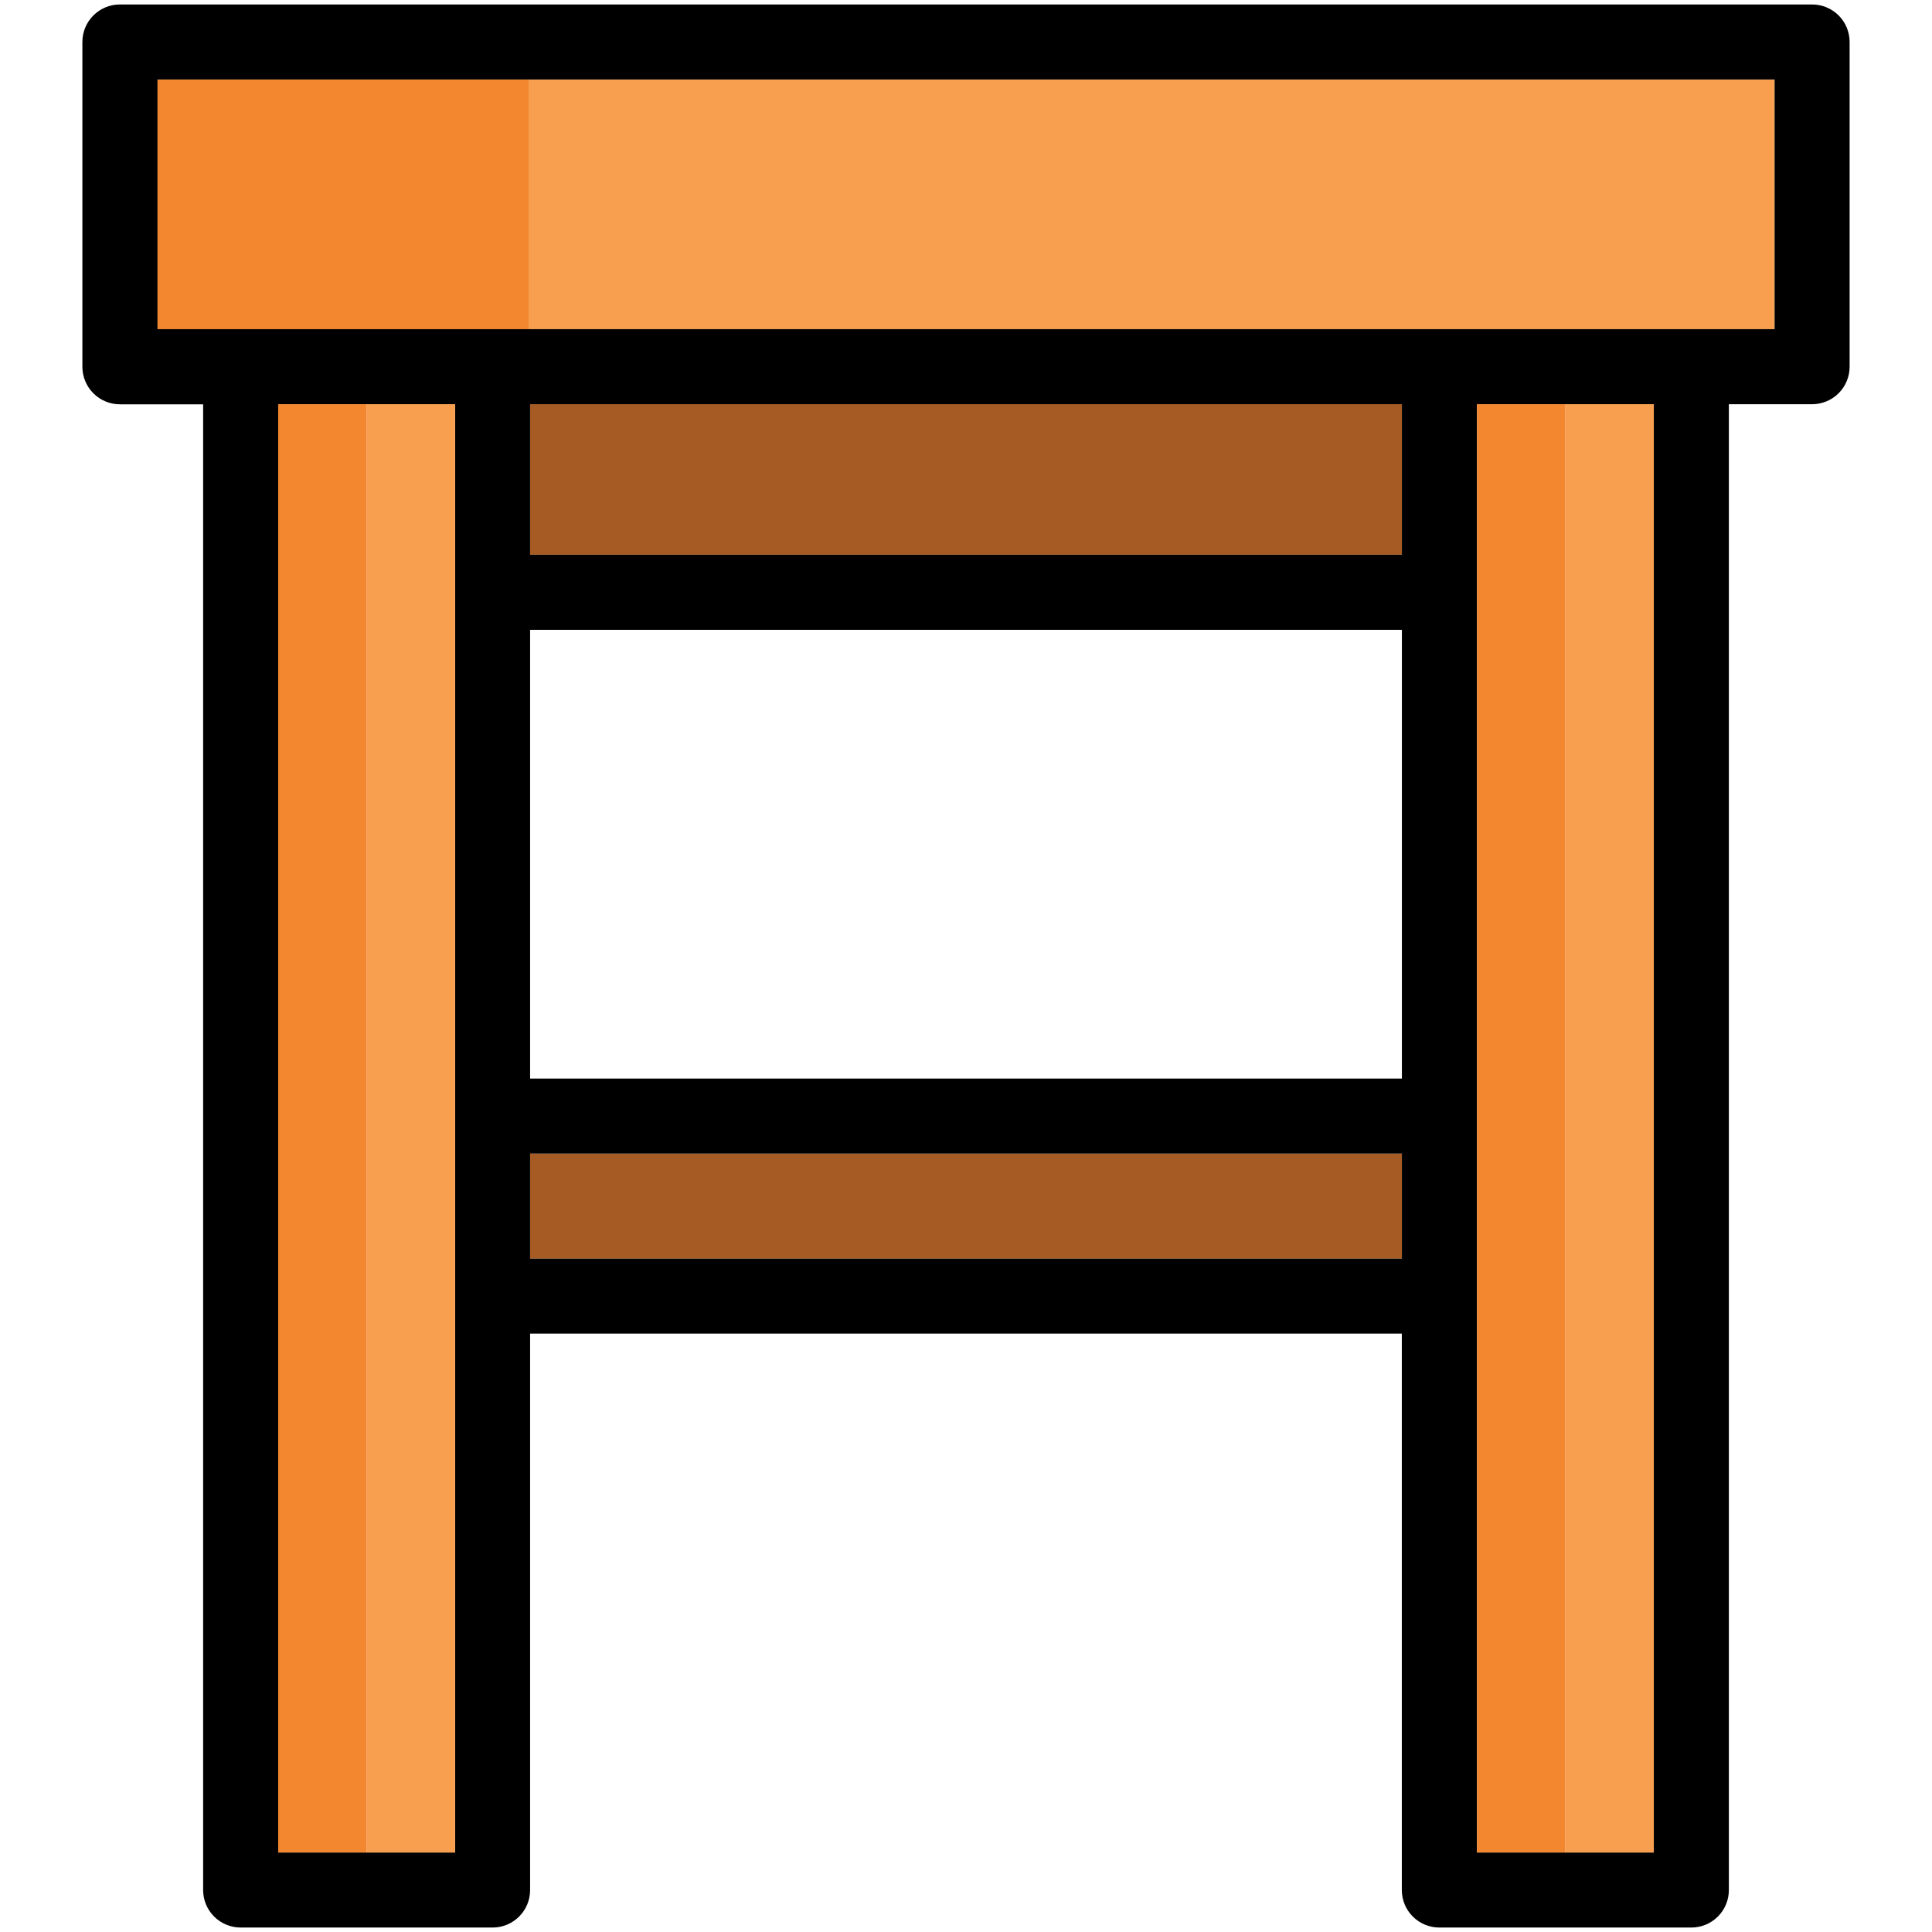
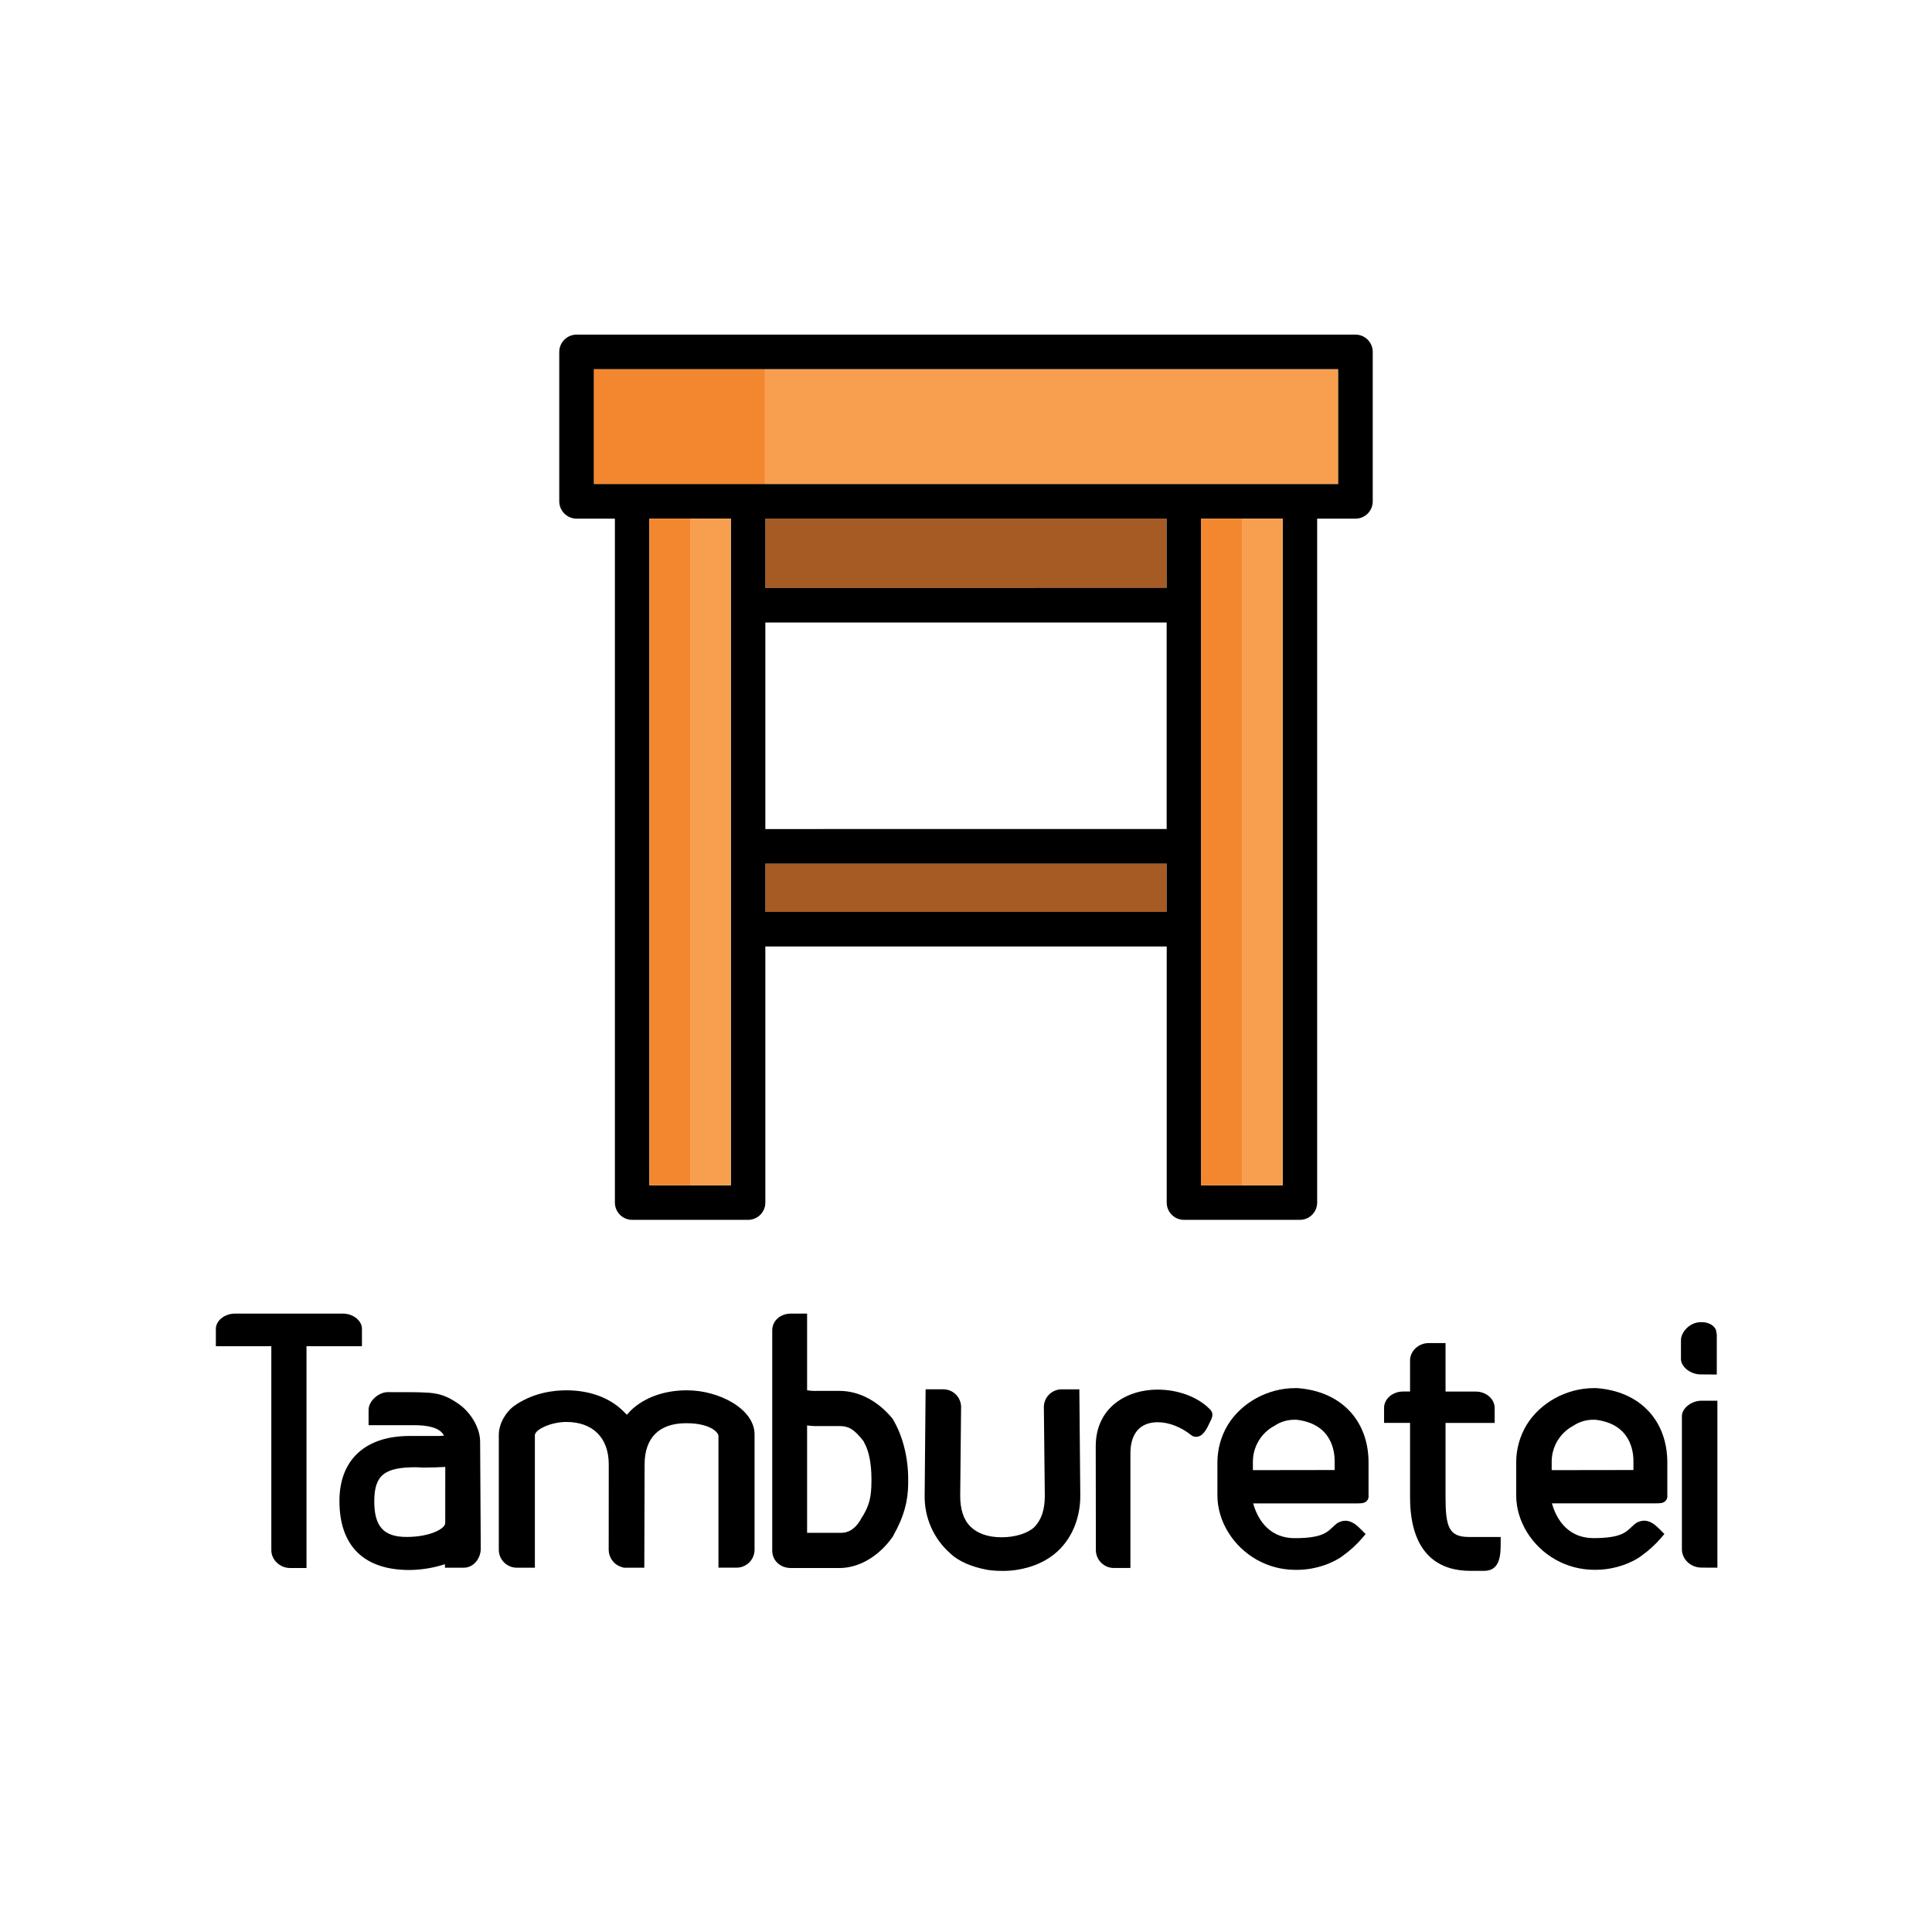
<svg xmlns="http://www.w3.org/2000/svg" id="Camada_1" data-name="Camada 1" viewBox="0 0 1000 1000">
  <defs>
    <style>.cls-1{fill:#f89f4f;}.cls-2{fill:#f3872f;}.cls-3{fill:#a55b23;}</style>
  </defs>
  <g id="_Grupo_" data-name="&lt;Grupo&gt;">
-     <rect class="cls-1" x="81.48" y="41.15" width="837.05" height="129.23" />
-     <rect class="cls-2" x="81.48" y="41.15" width="192.13" height="129.23" />
-     <rect class="cls-3" x="274.38" y="597.1" width="451.24" height="54.38" />
-     <rect class="cls-3" x="274.38" y="209.22" width="451.24" height="77.94" />
-     <path d="M957.36,21.73V189.8a19.41,19.41,0,0,1-19.42,19.42H894.86V978.27a19.41,19.41,0,0,1-19.42,19.42H745a19.41,19.41,0,0,1-19.42-19.42v-288H274.38v288A19.41,19.41,0,0,1,255,997.69H124.56a19.41,19.41,0,0,1-19.42-19.42v-769H62.06A19.43,19.43,0,0,1,42.64,189.8V21.73A19.43,19.43,0,0,1,62.06,2.31H937.94A19.41,19.41,0,0,1,957.36,21.73ZM918.52,170.38V41.15h-837V170.38ZM856,958.85V209.22H764.46V958.85ZM725.62,651.47V597.1H274.38v54.37Zm0-93.21V326H274.38V558.26Zm0-271.1V209.22H274.38v77.94ZM235.54,958.85V209.22H144V958.85Z" />
+     <rect class="cls-1" x="307.35" y="191.08" width="385.3" height="59.49" />
+     <rect class="cls-2" x="307.35" y="191.08" width="88.44" height="59.49" />
+     <rect class="cls-3" x="396.14" y="446.99" width="207.71" height="25.03" />
+     <rect class="cls-3" x="396.14" y="268.45" width="207.71" height="35.88" />
+     <path d="M710.53,182.14v77.37a8.94,8.94,0,0,1-8.94,8.94H681.76v354a8.94,8.94,0,0,1-8.94,8.94h-60a8.93,8.93,0,0,1-8.93-8.94V489.9H396.14V622.45a8.93,8.93,0,0,1-8.93,8.94h-60a8.94,8.94,0,0,1-8.94-8.94v-354H298.41a9,9,0,0,1-8.94-8.94V182.14a9,9,0,0,1,8.94-8.94H701.59A8.94,8.94,0,0,1,710.53,182.14Zm-17.88,68.43V191.08H307.35v59.49ZM663.88,613.51V268.45H621.73V613.51ZM603.86,472V447H396.14v25Zm0-42.91V322.2H396.14V429.11Zm0-124.79V268.45H396.14v35.87ZM378.27,613.51V268.45H336.12V613.51Z" />
  </g>
-   <rect class="cls-1" x="810.24" y="209.22" width="45.78" height="749.63" />
-   <rect class="cls-1" x="189.76" y="209.22" width="45.78" height="749.63" />
-   <rect class="cls-2" x="143.98" y="209.22" width="45.78" height="749.63" />
-   <rect class="cls-2" x="764.46" y="209.22" width="45.78" height="749.63" />
+   <rect class="cls-1" x="642.81" y="268.45" width="21.07" height="345.06" />
+   <rect class="cls-1" x="357.19" y="268.45" width="21.07" height="345.06" />
+   <rect class="cls-2" x="336.12" y="268.45" width="21.07" height="345.06" />
+   <rect class="cls-2" x="621.73" y="268.45" width="21.07" height="345.06" />
+   <path d="M111.73,696.79v-9c0-4.26,4.6-7.87,9.84-7.87H177.5c5.25,0,9.84,3.61,9.84,7.87v9h-28.7v114.8h-8.53c-5.25,0-9.67-4.26-9.67-9.18V696.79Z" />
+   <path d="M190.78,729.76c0-4.76,5.41-9.19,9.84-9.19,10,0,16.07,0,18.53.17,7.55.16,12,1.64,17.72,5.57,6.72,4.43,11.64,12.8,11.64,19.85l.33,55.43c0,5.08-3.77,9.84-8.69,9.84h-9.84v-1.8a61.71,61.71,0,0,1-18.37,3c-23.62,0-36.25-12.47-36.25-35.75,0-21.49,13.62-33.62,36.25-33.62h12.63a44.58,44.58,0,0,0,5.24-.17c-2.13-4.43-9.18-5.41-15.25-5.41H190.78Zm39.69,29.52c-2.95.16-6.72.33-11,.33h-.33l-3.77-.17c-16.23,0-21.65,3.94-21.65,17.71,0,13,4.92,18.37,16.73,18.37,12.14,0,20-4.26,20-7.21Z" />
+   <path d="M315.09,758c0-13.78-8.2-22-22-22-7.88,0-16.24,3.94-16.24,6.89v68.55H267.7a9.33,9.33,0,0,1-9.52-9v-59.7c0-6.23,3.94-12,7.55-14.76,10.17-7.38,21.48-8.36,27.39-8.36,12,0,22.3,3.77,29.35,10.66l2,2a22.52,22.52,0,0,0,1.8-2c7.06-6.89,17.39-10.66,29.36-10.66,16.56,0,34.93,9.68,34.93,22.8v60a9.32,9.32,0,0,1-9.51,9h-9.18V743.21c0-1.64-3.94-6.56-16.73-6.56-13.94,0-21.49,7.54-21.49,21.32l-.16,53.46H322.8l-2-.66a9.41,9.41,0,0,1-5.74-8.36Z" />
+   <path d="M417.75,719.59a24,24,0,0,0,5.25.33h11.48c10.17,0,20,5.25,27.55,14.43l.17.33c5.08,8.53,7.87,19.68,7.87,30.83v2.13c0,9.35-2.3,17.55-7.38,26.57l-.49,1c-7.05,10.17-17.39,16.4-27.72,16.4H409.39c-5.58,0-9.68-3.93-9.68-9v-114c0-4.92,4.1-8.69,9.68-8.69h8.36Zm3.78,18.53a31,31,0,0,1-3.78-.33v55.6H435.3c4.59,0,8.2-2.79,11-8.36l.49-.66c3-5.25,4.27-9.18,4.27-17.88v-1c0-7.87-1.32-14.6-3.78-18.86L447,746c-5.09-6.56-8-7.87-12.47-7.87Z" />
+   <path d="M511.23,812.58c-8.2-1.48-15.09-4.43-19.35-8.53A39,39,0,0,1,478.6,774.2l.49-55.1h8.85a9.22,9.22,0,0,1,9.52,9L497,774.2c0,6.89,1.64,12.3,5.25,15.91s9.19,5.58,16.07,5.58c7.22,0,13.45-2,17.06-5.25,3.61-3.77,5.41-8.86,5.41-16.24l-.49-46.08a9.21,9.21,0,0,1,9.51-9h8.86l.49,55.1a42.83,42.83,0,0,1-2.62,14.93c-3.45,9.18-11.48,20.5-30.51,23.45a45.09,45.09,0,0,1-7.21.49A52.7,52.7,0,0,1,511.23,812.58Z" />
+   <path d="M567.15,748.62c0-20.17,16.08-29.36,32-29.36,10.83,0,21.16,3.94,27.23,10.33,2.13,2.14.82,4.6,0,6.24l-.33.65c-1.48,3.28-3.44,7.22-7,7.22a4,4,0,0,1-2.62-1c-5.42-4.26-11.65-6.56-17.23-6.56-9,0-14.1,5.74-14.1,16.08v59.36h-8.36a9.32,9.32,0,0,1-9.52-9Z" />
+   <path d="M630.13,774V757a37.62,37.62,0,0,1,5.41-19.51c7.05-11.48,20.67-19,34.77-19h1.31c22.47,1.64,36.74,16.73,36.74,38.54v18c-.66,3.12-3.44,3.12-5.74,3.12h-54c1.64,5.74,6.56,18,21.65,18,13.61,0,16.57-2.95,19.19-5.41.82-.82,1.64-1.48,2.62-2.3a8.13,8.13,0,0,1,4.27-1.31c3.77,0,6.56,3,8.2,4.59l2.29,2.3-1.8,2.13A55.72,55.72,0,0,1,695.4,805c-4.75,3.78-14.1,7.55-23.94,7.55h-1.15a40.83,40.83,0,0,1-19.84-5.25C638.33,800.44,630.13,787.49,630.13,774Zm60.68-13.12V757c.16-6.07-1.64-20-19.68-22.14h-.82A18.32,18.32,0,0,0,659.65,738a21.07,21.07,0,0,0-11.15,19v3.94Z" />
+   <path d="M776.75,798.31c0,5.9,0,14.76-8.53,14.76H761c-14.1,0-31.16-6.56-31.16-38.21V736.48H716.39v-7.71c0-4.75,4.43-8.52,9.84-8.52h3.61V704.17c0-4.92,4.43-9,9.68-9h8.69v25.1h15.58c5.41,0,9.84,3.77,9.84,8.52v7.71H748.21v38.38c0,15.58,1.8,20.66,12.14,20.66h16.4Z" />
+   <path d="M784.78,774V757a37.62,37.62,0,0,1,5.41-19.51c7.06-11.48,20.67-19,34.77-19h1.31C848.74,720.08,863,735.17,863,757v18c-.66,3.12-3.44,3.12-5.74,3.12h-54c1.64,5.74,6.56,18,21.65,18,13.61,0,16.57-2.95,19.19-5.41.82-.82,1.64-1.48,2.62-2.3a8.13,8.13,0,0,1,4.27-1.31c3.77,0,6.56,3,8.2,4.59l2.29,2.3-1.8,2.13a55.72,55.72,0,0,1-9.68,8.85c-4.75,3.78-14.1,7.55-23.94,7.55H825a40.83,40.83,0,0,1-19.84-5.25C793,800.44,784.78,787.49,784.78,774Zm60.68-13.12V757c.17-6.07-1.64-20-19.68-22.14H825A18.32,18.32,0,0,0,814.3,738a21.07,21.07,0,0,0-11.15,19v3.94Z" />
+   <path d="M880.23,711.39c-5.25,0-10.17-3.94-10.17-8v-9.67c0-4.27,4.59-9.35,10.17-9.35h1c2.13,0,4.92,1,6.23,2.79l.66,1,.49,2.63v20.66Zm.49,100c-5.58,0-10.17-4.26-10.17-9.51V733c0-4.1,4.92-8,10.17-8h8.2v86.43Z" />
</svg>
